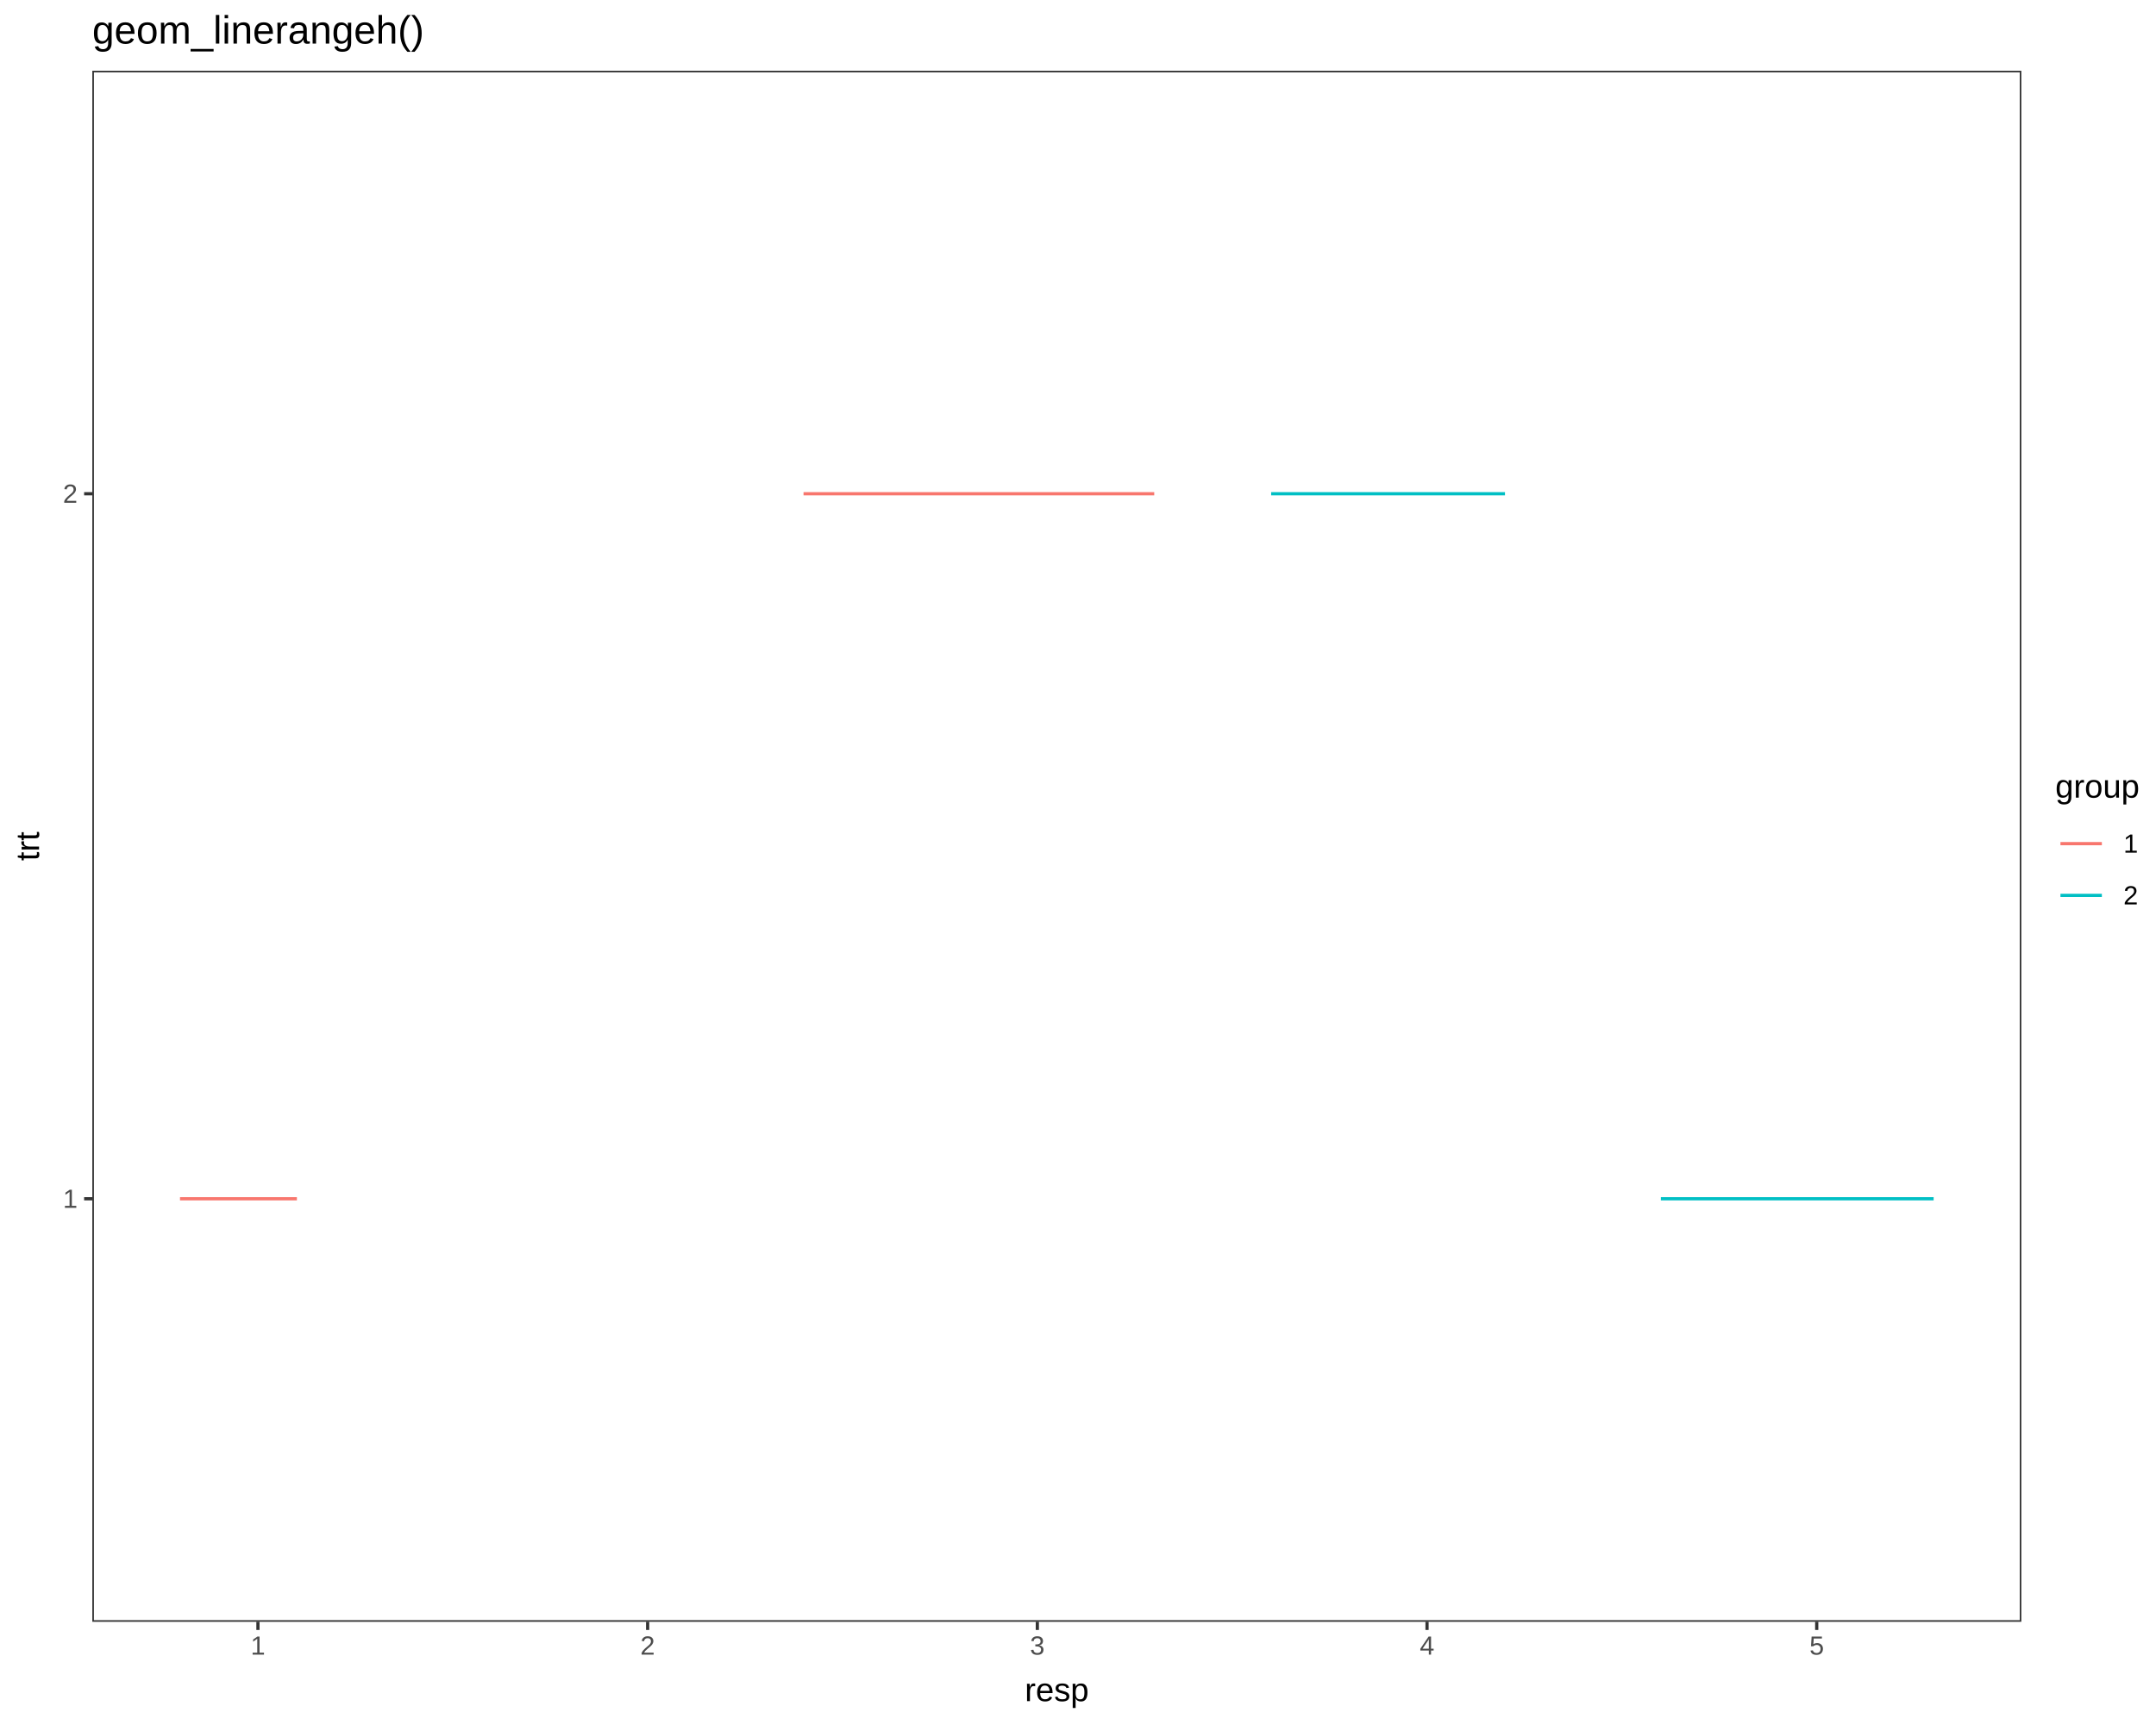
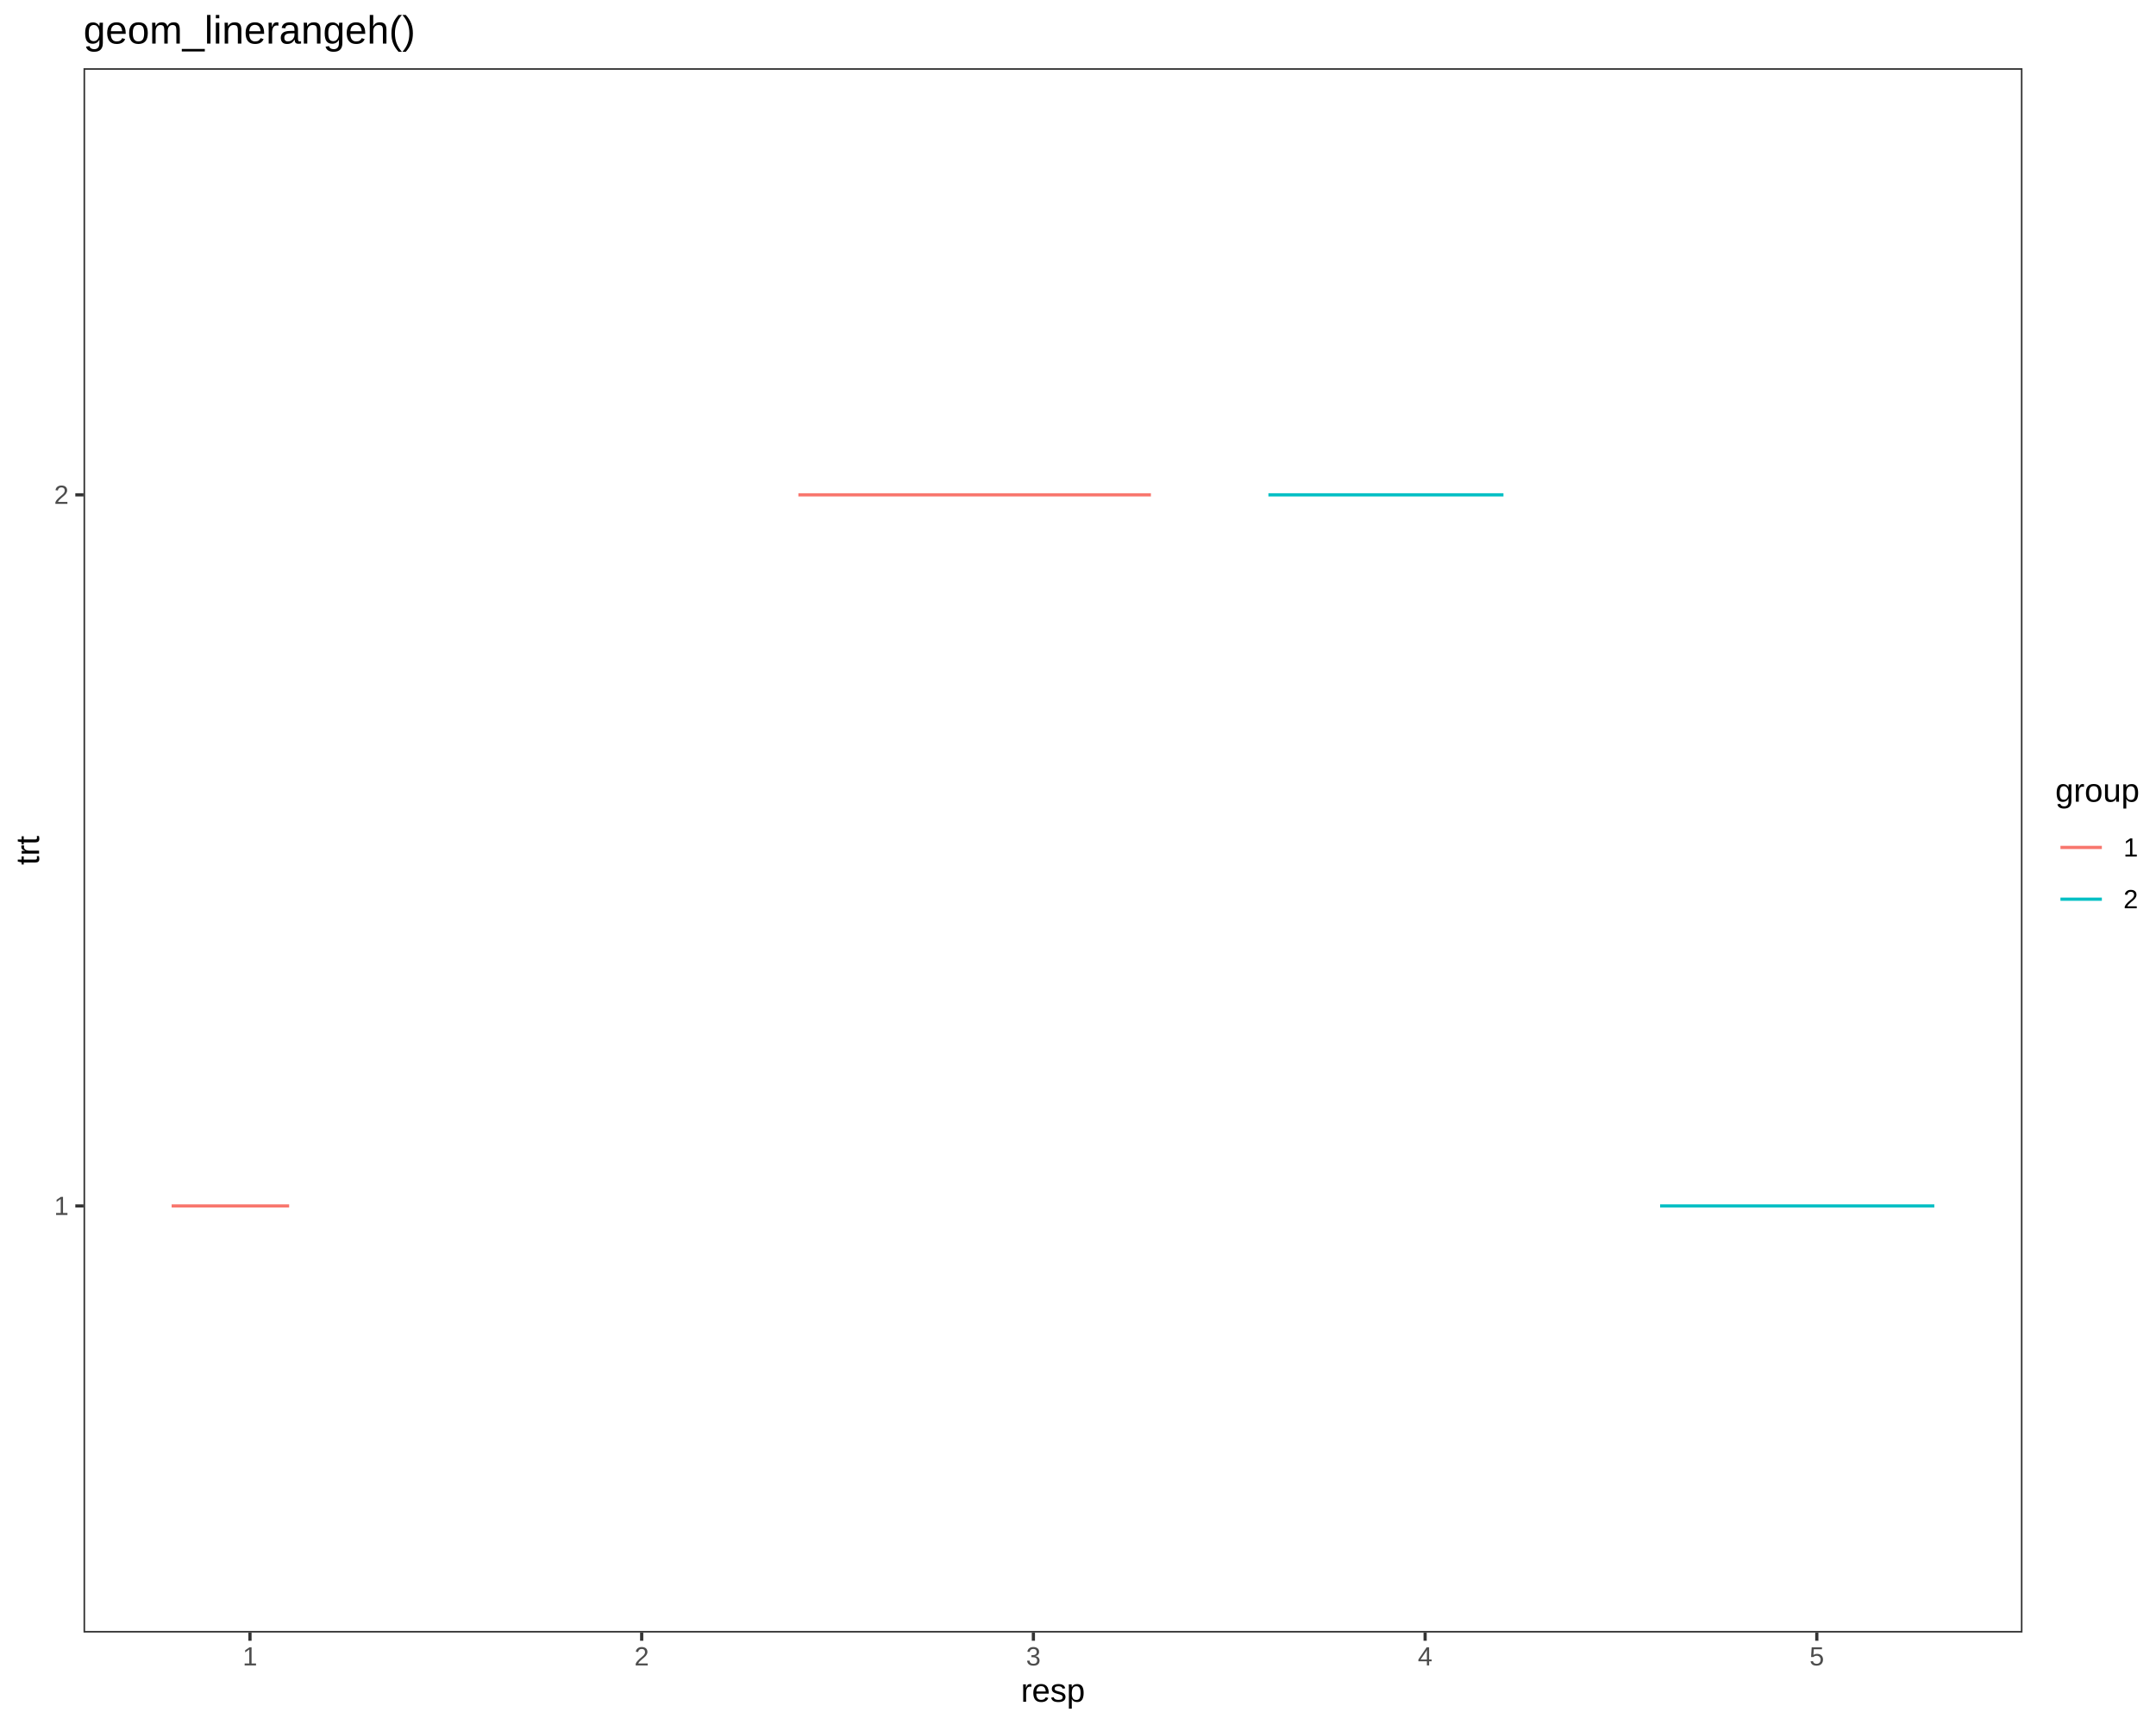
<svg xmlns="http://www.w3.org/2000/svg" viewBox="0 0 720.00 576.00">
  <defs>
    <style type="text/css">
    line, polyline, polygon, path, rect, circle {
      fill: none;
      stroke: #000000;
      stroke-linecap: round;
      stroke-linejoin: round;
      stroke-miterlimit: 10.00;
    }
  </style>
  </defs>
  <rect width="100%" height="100%" style="stroke: none; fill: #FFFFFF;" />
  <rect x="0.00" y="0.00" width="720.00" height="576.00" style="stroke-width: 1.07; stroke: #FFFFFF; fill: #FFFFFF;" />
  <defs>
-     <clipPath id="cpMzAuODN8Njc1LjAzfDU0MS41M3wyMy42Mg==">
-       <rect x="30.83" y="23.62" width="644.20" height="517.91" />
+     <clipPath id="cpMjcuODl8Njc1LjQxfDU0NS4xM3wyMi43Nw==">
+       <rect x="27.89" y="22.77" width="647.52" height="522.36" />
    </clipPath>
  </defs>
-   <rect x="30.83" y="23.62" width="644.20" height="517.91" style="stroke-width: 1.07; stroke: none; fill: #FFFFFF;" clip-path="url(#cpMzAuODN8Njc1LjAzfDU0MS41M3wyMy42Mg==)" />
-   <line x1="60.11" y1="400.28" x2="99.15" y2="400.28" style="stroke-width: 1.07; stroke: #F8766D; stroke-linecap: butt;" clip-path="url(#cpMzAuODN8Njc1LjAzfDU0MS41M3wyMy42Mg==)" />
-   <line x1="554.65" y1="400.28" x2="645.74" y2="400.28" style="stroke-width: 1.07; stroke: #00BFC4; stroke-linecap: butt;" clip-path="url(#cpMzAuODN8Njc1LjAzfDU0MS41M3wyMy42Mg==)" />
-   <line x1="268.34" y1="164.87" x2="385.46" y2="164.87" style="stroke-width: 1.07; stroke: #F8766D; stroke-linecap: butt;" clip-path="url(#cpMzAuODN8Njc1LjAzfDU0MS41M3wyMy42Mg==)" />
-   <line x1="424.50" y1="164.87" x2="502.59" y2="164.87" style="stroke-width: 1.07; stroke: #00BFC4; stroke-linecap: butt;" clip-path="url(#cpMzAuODN8Njc1LjAzfDU0MS41M3wyMy42Mg==)" />
-   <rect x="30.83" y="23.62" width="644.20" height="517.91" style="stroke-width: 1.07; stroke: #333333;" clip-path="url(#cpMzAuODN8Njc1LjAzfDU0MS41M3wyMy42Mg==)" />
+   <rect x="27.89" y="22.77" width="647.52" height="522.36" style="stroke-width: 1.07; stroke: none; fill: #FFFFFF;" clip-path="url(#cpMjcuODl8Njc1LjQxfDU0NS4xM3wyMi43Nw==)" />
+   <line x1="57.32" y1="402.67" x2="96.56" y2="402.67" style="stroke-width: 1.07; stroke: #F8766D; stroke-linecap: butt;" clip-path="url(#cpMjcuODl8Njc1LjQxfDU0NS4xM3wyMi43Nw==)" />
+   <line x1="554.40" y1="402.67" x2="645.97" y2="402.67" style="stroke-width: 1.07; stroke: #00BFC4; stroke-linecap: butt;" clip-path="url(#cpMjcuODl8Njc1LjQxfDU0NS4xM3wyMi43Nw==)" />
+   <line x1="266.62" y1="165.23" x2="384.35" y2="165.23" style="stroke-width: 1.07; stroke: #F8766D; stroke-linecap: butt;" clip-path="url(#cpMjcuODl8Njc1LjQxfDU0NS4xM3wyMi43Nw==)" />
+   <line x1="423.59" y1="165.23" x2="502.08" y2="165.23" style="stroke-width: 1.07; stroke: #00BFC4; stroke-linecap: butt;" clip-path="url(#cpMjcuODl8Njc1LjQxfDU0NS4xM3wyMi43Nw==)" />
+   <rect x="27.89" y="22.77" width="647.52" height="522.36" style="stroke-width: 1.07; stroke: #333333;" clip-path="url(#cpMjcuODl8Njc1LjQxfDU0NS4xM3wyMi43Nw==)" />
  <defs>
    <clipPath id="cpMC4wMHw3MjAuMDB8NTc2LjAwfDAuMDA=">
      <rect x="0.00" y="0.00" width="720.00" height="576.00" />
    </clipPath>
  </defs>
  <g clip-path="url(#cpMC4wMHw3MjAuMDB8NTc2LjAwfDAuMDA=)">
-     <text x="21.01" y="403.31" style="font-size: 8.80px; fill: #4D4D4D; font-family: Liberation Sans;" textLength="4.89px" lengthAdjust="spacingAndGlyphs">1</text>
+     <text x="18.06" y="405.69" style="font-size: 8.80px; fill: #4D4D4D; font-family: Liberation Sans;" textLength="4.89px" lengthAdjust="spacingAndGlyphs">1</text>
  </g>
  <g clip-path="url(#cpMC4wMHw3MjAuMDB8NTc2LjAwfDAuMDA=)">
-     <text x="21.01" y="167.89" style="font-size: 8.80px; fill: #4D4D4D; font-family: Liberation Sans;" textLength="4.89px" lengthAdjust="spacingAndGlyphs">2</text>
+     <text x="18.06" y="168.26" style="font-size: 8.80px; fill: #4D4D4D; font-family: Liberation Sans;" textLength="4.89px" lengthAdjust="spacingAndGlyphs">2</text>
  </g>
-   <polyline points="28.09,400.28 30.83,400.28 " style="stroke-width: 1.07; stroke: #333333; stroke-linecap: butt;" clip-path="url(#cpMC4wMHw3MjAuMDB8NTc2LjAwfDAuMDA=)" />
-   <polyline points="28.09,164.87 30.83,164.87 " style="stroke-width: 1.07; stroke: #333333; stroke-linecap: butt;" clip-path="url(#cpMC4wMHw3MjAuMDB8NTc2LjAwfDAuMDA=)" />
-   <polyline points="86.14,544.27 86.14,541.53 " style="stroke-width: 1.07; stroke: #333333; stroke-linecap: butt;" clip-path="url(#cpMC4wMHw3MjAuMDB8NTc2LjAwfDAuMDA=)" />
-   <polyline points="216.28,544.27 216.28,541.53 " style="stroke-width: 1.07; stroke: #333333; stroke-linecap: butt;" clip-path="url(#cpMC4wMHw3MjAuMDB8NTc2LjAwfDAuMDA=)" />
-   <polyline points="346.42,544.27 346.42,541.53 " style="stroke-width: 1.07; stroke: #333333; stroke-linecap: butt;" clip-path="url(#cpMC4wMHw3MjAuMDB8NTc2LjAwfDAuMDA=)" />
-   <polyline points="476.56,544.27 476.56,541.53 " style="stroke-width: 1.07; stroke: #333333; stroke-linecap: butt;" clip-path="url(#cpMC4wMHw3MjAuMDB8NTc2LjAwfDAuMDA=)" />
-   <polyline points="606.70,544.27 606.70,541.53 " style="stroke-width: 1.07; stroke: #333333; stroke-linecap: butt;" clip-path="url(#cpMC4wMHw3MjAuMDB8NTc2LjAwfDAuMDA=)" />
+   <polyline points="25.15,402.67 27.89,402.67 " style="stroke-width: 1.07; stroke: #333333; stroke-linecap: butt;" clip-path="url(#cpMC4wMHw3MjAuMDB8NTc2LjAwfDAuMDA=)" />
+   <polyline points="25.15,165.23 27.89,165.23 " style="stroke-width: 1.07; stroke: #333333; stroke-linecap: butt;" clip-path="url(#cpMC4wMHw3MjAuMDB8NTc2LjAwfDAuMDA=)" />
+   <polyline points="83.48,547.87 83.48,545.13 " style="stroke-width: 1.07; stroke: #333333; stroke-linecap: butt;" clip-path="url(#cpMC4wMHw3MjAuMDB8NTc2LjAwfDAuMDA=)" />
+   <polyline points="214.29,547.87 214.29,545.13 " style="stroke-width: 1.07; stroke: #333333; stroke-linecap: butt;" clip-path="url(#cpMC4wMHw3MjAuMDB8NTc2LjAwfDAuMDA=)" />
+   <polyline points="345.10,547.87 345.10,545.13 " style="stroke-width: 1.07; stroke: #333333; stroke-linecap: butt;" clip-path="url(#cpMC4wMHw3MjAuMDB8NTc2LjAwfDAuMDA=)" />
+   <polyline points="475.92,547.87 475.92,545.13 " style="stroke-width: 1.07; stroke: #333333; stroke-linecap: butt;" clip-path="url(#cpMC4wMHw3MjAuMDB8NTc2LjAwfDAuMDA=)" />
+   <polyline points="606.73,547.87 606.73,545.13 " style="stroke-width: 1.07; stroke: #333333; stroke-linecap: butt;" clip-path="url(#cpMC4wMHw3MjAuMDB8NTc2LjAwfDAuMDA=)" />
  <g clip-path="url(#cpMC4wMHw3MjAuMDB8NTc2LjAwfDAuMDA=)">
-     <text x="83.69" y="552.51" style="font-size: 8.80px; fill: #4D4D4D; font-family: Liberation Sans;" textLength="4.89px" lengthAdjust="spacingAndGlyphs">1</text>
+     <text x="81.03" y="556.11" style="font-size: 8.80px; fill: #4D4D4D; font-family: Liberation Sans;" textLength="4.89px" lengthAdjust="spacingAndGlyphs">1</text>
  </g>
  <g clip-path="url(#cpMC4wMHw3MjAuMDB8NTc2LjAwfDAuMDA=)">
-     <text x="213.83" y="552.51" style="font-size: 8.80px; fill: #4D4D4D; font-family: Liberation Sans;" textLength="4.89px" lengthAdjust="spacingAndGlyphs">2</text>
+     <text x="211.85" y="556.11" style="font-size: 8.80px; fill: #4D4D4D; font-family: Liberation Sans;" textLength="4.89px" lengthAdjust="spacingAndGlyphs">2</text>
  </g>
  <g clip-path="url(#cpMC4wMHw3MjAuMDB8NTc2LjAwfDAuMDA=)">
-     <text x="343.97" y="552.51" style="font-size: 8.80px; fill: #4D4D4D; font-family: Liberation Sans;" textLength="4.89px" lengthAdjust="spacingAndGlyphs">3</text>
+     <text x="342.66" y="556.11" style="font-size: 8.80px; fill: #4D4D4D; font-family: Liberation Sans;" textLength="4.89px" lengthAdjust="spacingAndGlyphs">3</text>
  </g>
  <g clip-path="url(#cpMC4wMHw3MjAuMDB8NTc2LjAwfDAuMDA=)">
-     <text x="474.12" y="552.51" style="font-size: 8.80px; fill: #4D4D4D; font-family: Liberation Sans;" textLength="4.89px" lengthAdjust="spacingAndGlyphs">4</text>
+     <text x="473.47" y="556.11" style="font-size: 8.80px; fill: #4D4D4D; font-family: Liberation Sans;" textLength="4.89px" lengthAdjust="spacingAndGlyphs">4</text>
  </g>
  <g clip-path="url(#cpMC4wMHw3MjAuMDB8NTc2LjAwfDAuMDA=)">
-     <text x="604.26" y="552.51" style="font-size: 8.80px; fill: #4D4D4D; font-family: Liberation Sans;" textLength="4.89px" lengthAdjust="spacingAndGlyphs">5</text>
+     <text x="604.28" y="556.11" style="font-size: 8.80px; fill: #4D4D4D; font-family: Liberation Sans;" textLength="4.89px" lengthAdjust="spacingAndGlyphs">5</text>
  </g>
  <g clip-path="url(#cpMC4wMHw3MjAuMDB8NTc2LjAwfDAuMDA=)">
-     <text x="342.22" y="568.04" style="font-size: 11.00px; font-family: Liberation Sans;" textLength="21.41px" lengthAdjust="spacingAndGlyphs">resp</text>
+     <text x="340.94" y="568.24" style="font-size: 11.00px; font-family: Liberation Sans;" textLength="21.41px" lengthAdjust="spacingAndGlyphs">resp</text>
  </g>
  <g clip-path="url(#cpMC4wMHw3MjAuMDB8NTc2LjAwfDAuMDA=)">
-     <text transform="translate(13.04,287.47) rotate(-90)" style="font-size: 11.00px; font-family: Liberation Sans;" textLength="9.78px" lengthAdjust="spacingAndGlyphs">trt</text>
+     <text transform="translate(13.04,288.84) rotate(-90)" style="font-size: 11.00px; font-family: Liberation Sans;" textLength="9.78px" lengthAdjust="spacingAndGlyphs">trt</text>
  </g>
-   <rect x="686.36" y="257.53" width="28.16" height="50.09" style="stroke-width: 1.07; stroke: none; fill: #FFFFFF;" clip-path="url(#cpMC4wMHw3MjAuMDB8NTc2LjAwfDAuMDA=)" />
+   <rect x="686.36" y="259.01" width="28.16" height="49.88" style="stroke-width: 1.07; stroke: none; fill: #FFFFFF;" clip-path="url(#cpMC4wMHw3MjAuMDB8NTc2LjAwfDAuMDA=)" />
  <g clip-path="url(#cpMC4wMHw3MjAuMDB8NTc2LjAwfDAuMDA=)">
-     <text x="686.36" y="266.34" style="font-size: 11.00px; font-family: Liberation Sans;" textLength="28.16px" lengthAdjust="spacingAndGlyphs">group</text>
+     <text x="686.36" y="267.71" style="font-size: 11.00px; font-family: Liberation Sans;" textLength="28.16px" lengthAdjust="spacingAndGlyphs">group</text>
  </g>
-   <rect x="686.36" y="273.06" width="17.28" height="17.28" style="stroke-width: 1.07; stroke: none; fill: #FFFFFF;" clip-path="url(#cpMC4wMHw3MjAuMDB8NTc2LjAwfDAuMDA=)" />
-   <line x1="688.09" y1="281.70" x2="701.92" y2="281.70" style="stroke-width: 1.07; stroke: #F8766D; stroke-linecap: butt;" clip-path="url(#cpMC4wMHw3MjAuMDB8NTc2LjAwfDAuMDA=)" />
-   <rect x="686.36" y="290.34" width="17.28" height="17.28" style="stroke-width: 1.07; stroke: none; fill: #FFFFFF;" clip-path="url(#cpMC4wMHw3MjAuMDB8NTc2LjAwfDAuMDA=)" />
-   <line x1="688.09" y1="298.98" x2="701.92" y2="298.98" style="stroke-width: 1.07; stroke: #00BFC4; stroke-linecap: butt;" clip-path="url(#cpMC4wMHw3MjAuMDB8NTc2LjAwfDAuMDA=)" />
+   <rect x="686.36" y="274.33" width="17.28" height="17.28" style="stroke-width: 1.07; stroke: none; fill: #FFFFFF;" clip-path="url(#cpMC4wMHw3MjAuMDB8NTc2LjAwfDAuMDA=)" />
+   <line x1="688.09" y1="282.97" x2="701.92" y2="282.97" style="stroke-width: 1.07; stroke: #F8766D; stroke-linecap: butt;" clip-path="url(#cpMC4wMHw3MjAuMDB8NTc2LjAwfDAuMDA=)" />
+   <rect x="686.36" y="291.61" width="17.28" height="17.28" style="stroke-width: 1.07; stroke: none; fill: #FFFFFF;" clip-path="url(#cpMC4wMHw3MjAuMDB8NTc2LjAwfDAuMDA=)" />
+   <line x1="688.09" y1="300.25" x2="701.92" y2="300.25" style="stroke-width: 1.07; stroke: #00BFC4; stroke-linecap: butt;" clip-path="url(#cpMC4wMHw3MjAuMDB8NTc2LjAwfDAuMDA=)" />
  <g clip-path="url(#cpMC4wMHw3MjAuMDB8NTc2LjAwfDAuMDA=)">
-     <text x="709.12" y="284.72" style="font-size: 8.80px; font-family: Liberation Sans;" textLength="4.89px" lengthAdjust="spacingAndGlyphs">1</text>
+     <text x="709.12" y="286.00" style="font-size: 8.80px; font-family: Liberation Sans;" textLength="4.89px" lengthAdjust="spacingAndGlyphs">1</text>
  </g>
  <g clip-path="url(#cpMC4wMHw3MjAuMDB8NTc2LjAwfDAuMDA=)">
-     <text x="709.12" y="302.00" style="font-size: 8.80px; font-family: Liberation Sans;" textLength="4.89px" lengthAdjust="spacingAndGlyphs">2</text>
+     <text x="709.12" y="303.28" style="font-size: 8.80px; font-family: Liberation Sans;" textLength="4.89px" lengthAdjust="spacingAndGlyphs">2</text>
  </g>
  <g clip-path="url(#cpMC4wMHw3MjAuMDB8NTc2LjAwfDAuMDA=)">
-     <text x="30.83" y="14.56" style="font-size: 13.20px; font-family: Liberation Sans;" textLength="110.64px" lengthAdjust="spacingAndGlyphs">geom_linerangeh()</text>
+     <text x="27.89" y="14.56" style="font-size: 13.20px; font-family: Liberation Sans;" textLength="110.64px" lengthAdjust="spacingAndGlyphs">geom_linerangeh()</text>
  </g>
</svg>
